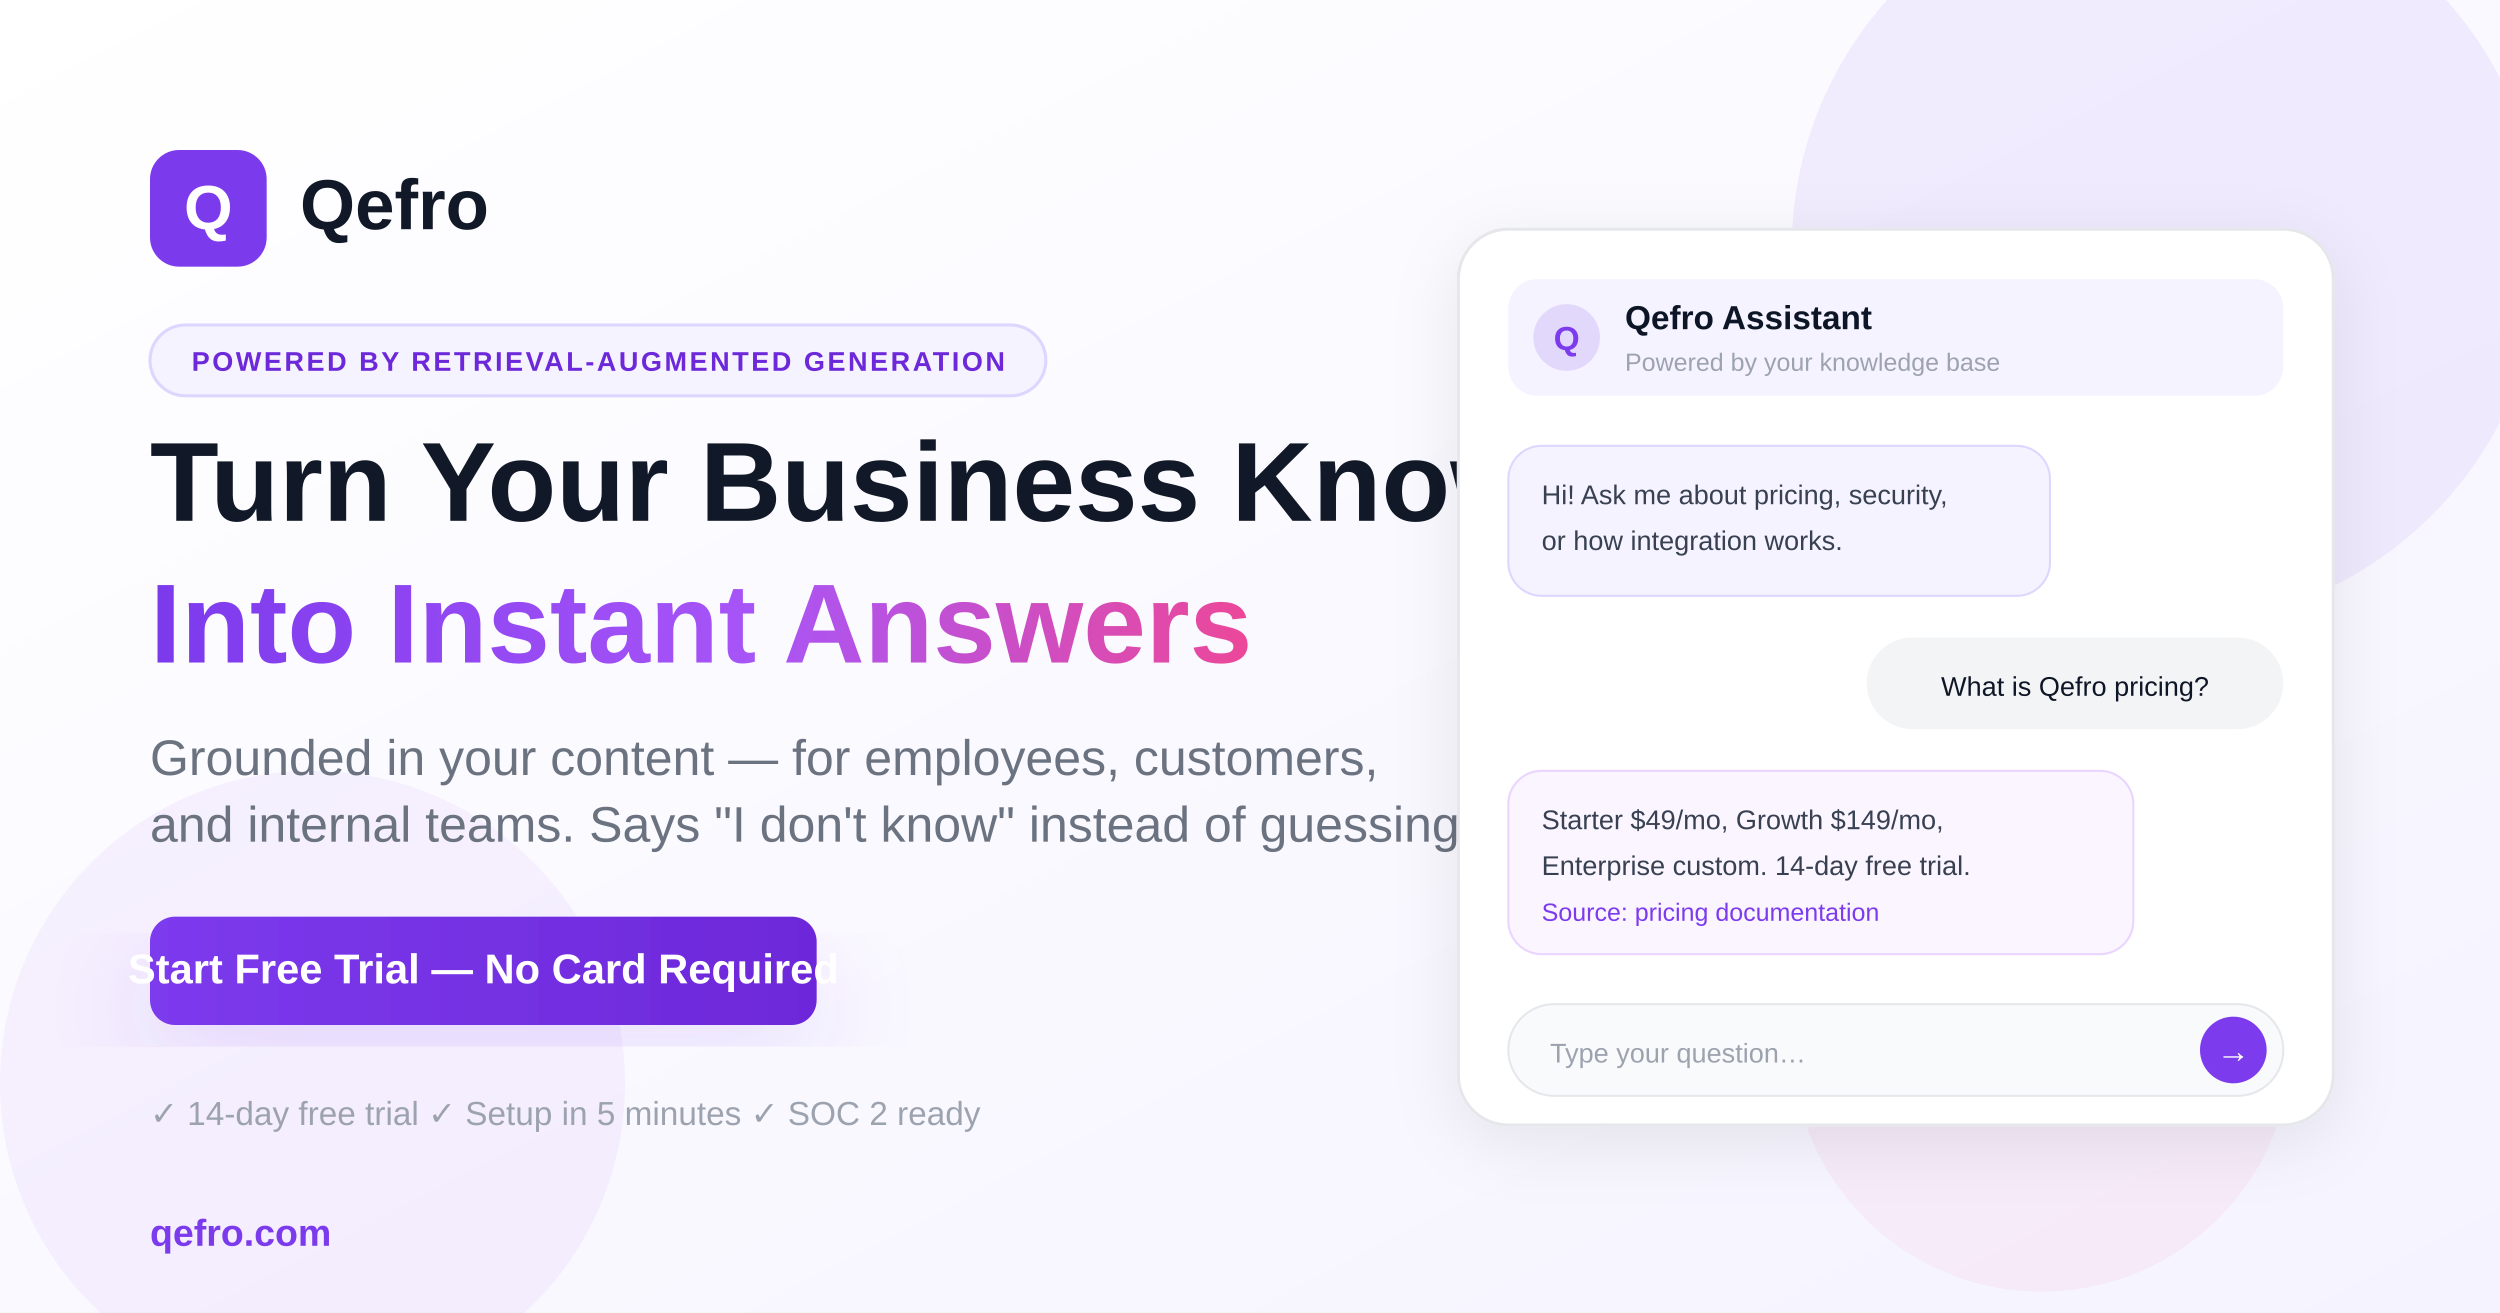
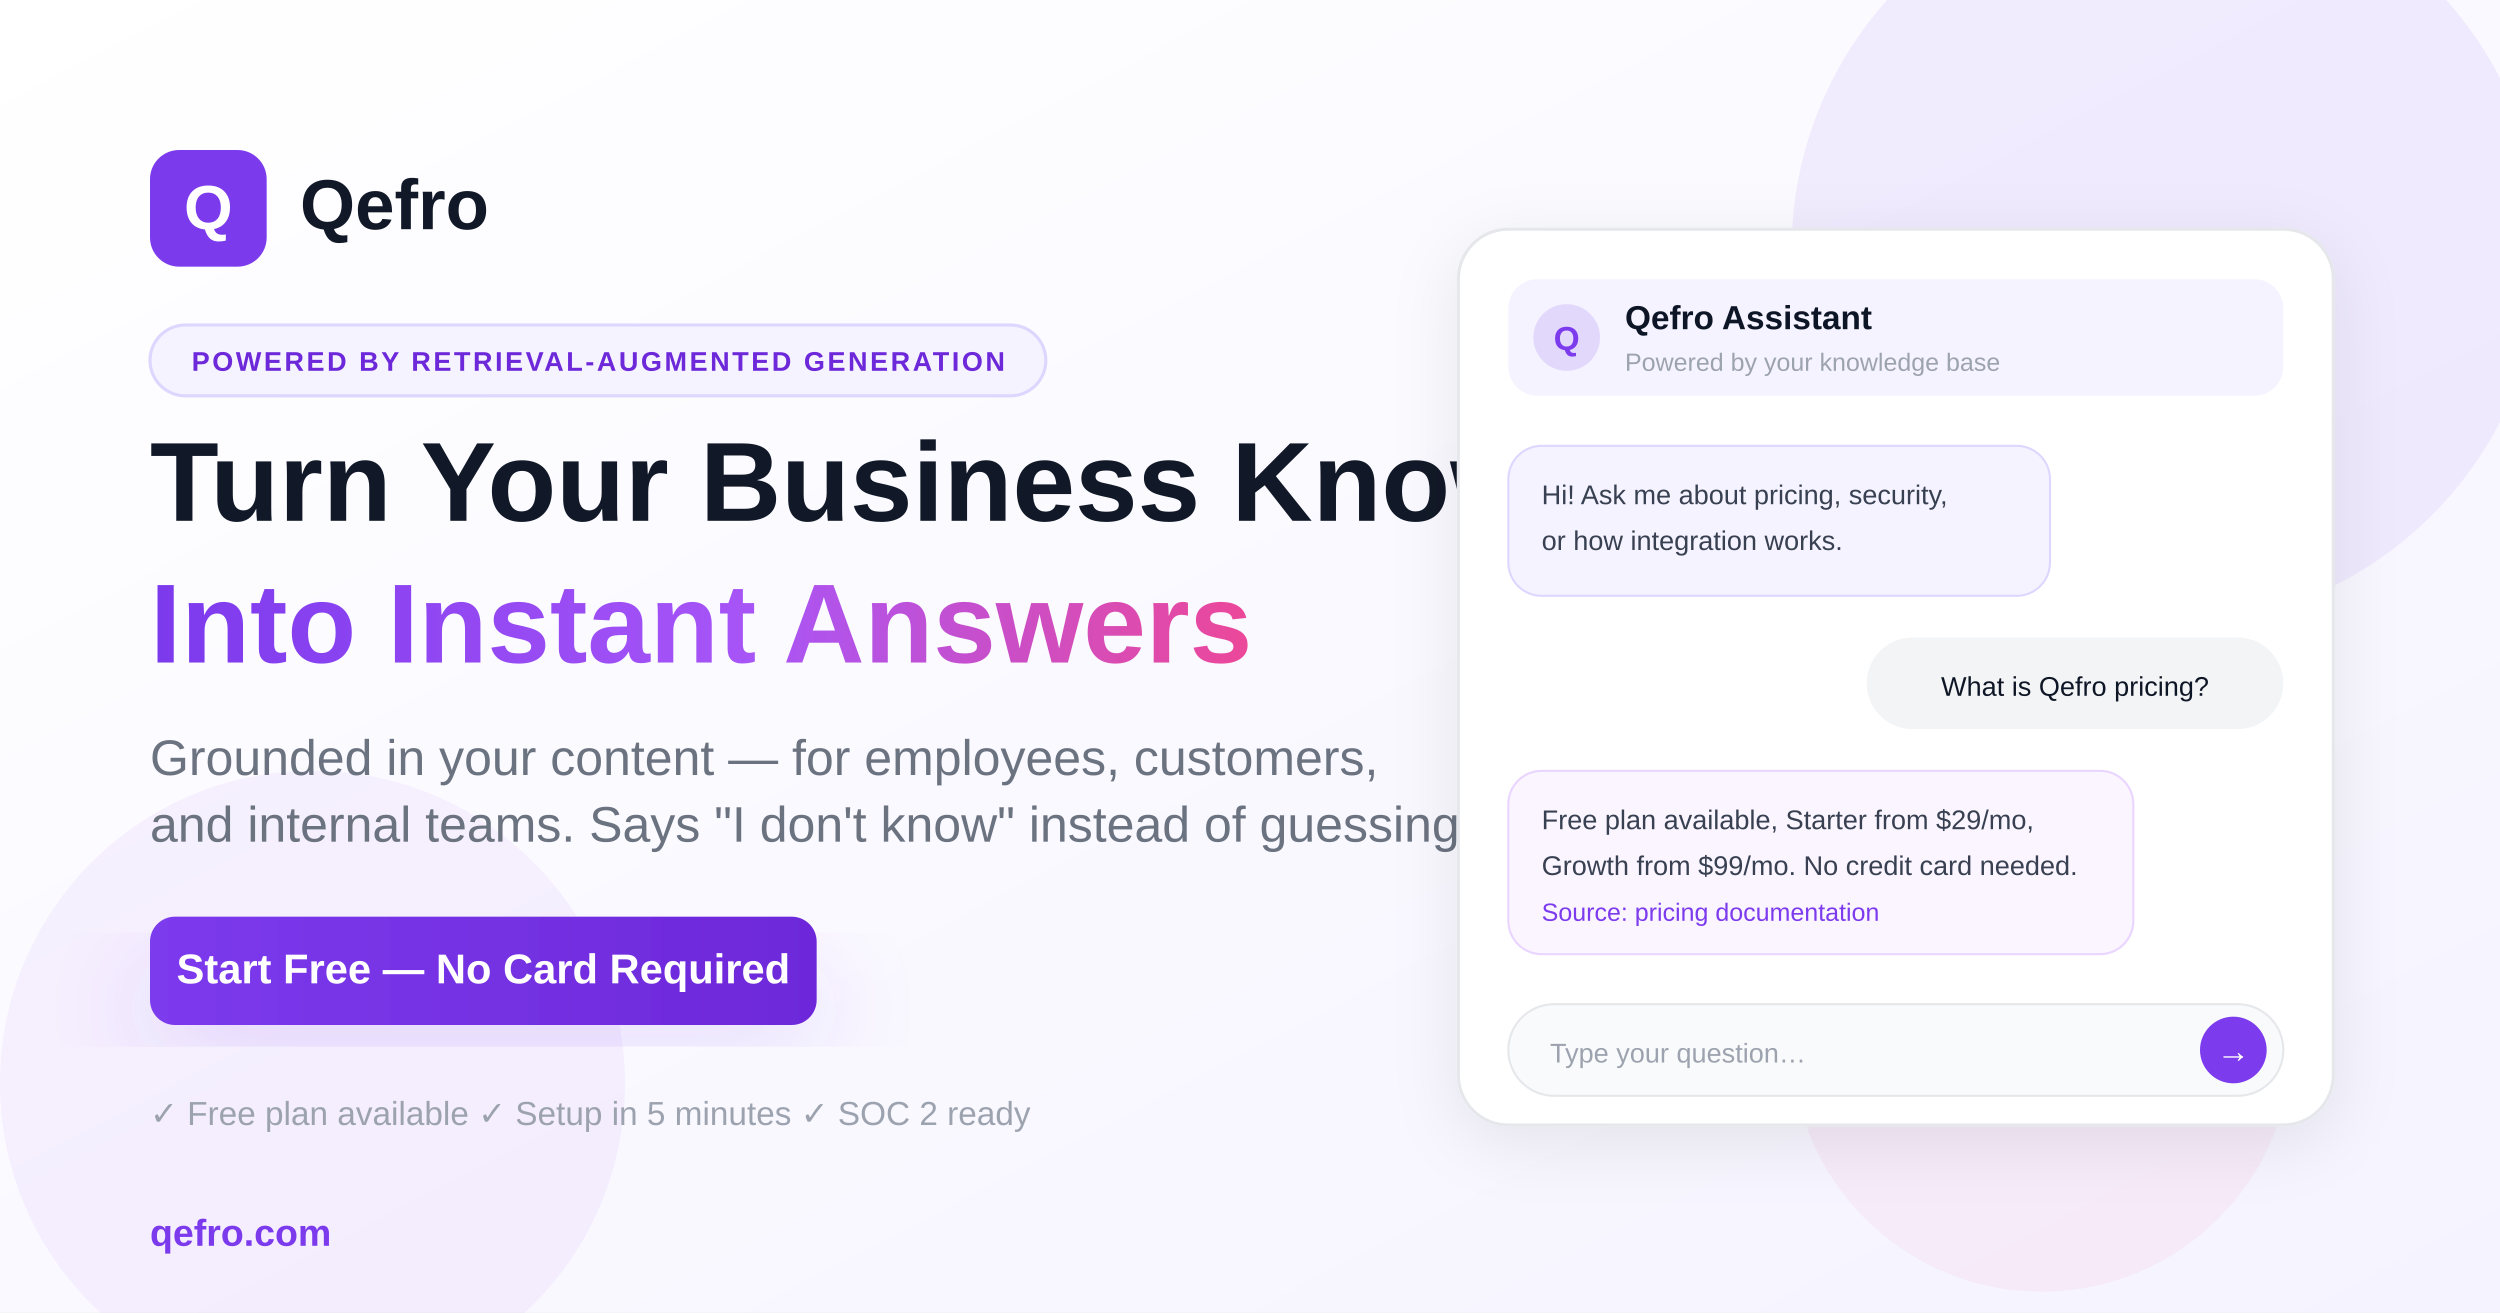
<svg xmlns="http://www.w3.org/2000/svg" viewBox="0 0 1200 630" role="img" aria-label="Qefro — Turn business knowledge into instant answers">
  <defs>
    <linearGradient id="bg" x1="0" y1="0" x2="1" y2="1">
      <stop offset="0%" stop-color="#ffffff" />
      <stop offset="100%" stop-color="#f5f3ff" />
    </linearGradient>
    <linearGradient id="headline" x1="0" y1="0" x2="1" y2="0">
      <stop offset="0%" stop-color="#7c3aed" />
      <stop offset="55%" stop-color="#a855f7" />
      <stop offset="100%" stop-color="#ec4899" />
    </linearGradient>
    <linearGradient id="cta" x1="0" y1="0" x2="1" y2="0">
      <stop offset="0%" stop-color="#7c3aed" />
      <stop offset="100%" stop-color="#6d28d9" />
    </linearGradient>
    <filter id="shadow" x="-20%" y="-20%" width="140%" height="140%">
      <feDropShadow dx="0" dy="18" stdDeviation="24" flood-color="#7c3aed" flood-opacity="0.14" />
    </filter>
    <filter id="cardShadow" x="-10%" y="-10%" width="120%" height="120%">
      <feDropShadow dx="0" dy="8" stdDeviation="16" flood-color="#0f172a" flood-opacity="0.08" />
    </filter>
  </defs>
  <rect width="1200" height="630" fill="url(#bg)" />
  <circle cx="1040" cy="120" r="180" fill="#7c3aed" opacity="0.08" />
  <circle cx="150" cy="520" r="150" fill="#a855f7" opacity="0.07" />
  <circle cx="980" cy="500" r="120" fill="#ec4899" opacity="0.06" />
  <rect x="72" y="72" width="56" height="56" rx="14" fill="#7c3aed" />
  <text x="100" y="110" text-anchor="middle" font-family="Arial, Helvetica, sans-serif" font-size="30" font-weight="700" fill="#ffffff">Q</text>
  <text x="144" y="110" font-family="Arial, Helvetica, sans-serif" font-size="34" font-weight="700" fill="#111827">Qefro</text>
  <rect x="72" y="156" width="430" height="34" rx="17" fill="#f5f3ff" stroke="#ddd6fe" stroke-width="1.5" />
  <text x="92" y="178" font-family="Arial, Helvetica, sans-serif" font-size="13" font-weight="700" letter-spacing="1.2" fill="#6d28d9">POWERED BY RETRIEVAL-AUGMENTED GENERATION</text>
  <text x="72" y="250" font-family="Arial, Helvetica, sans-serif" font-size="54" font-weight="800" fill="#111827">Turn Your Business Knowledge</text>
  <text x="72" y="318" font-family="Arial, Helvetica, sans-serif" font-size="54" font-weight="800" fill="url(#headline)">Into Instant Answers</text>
  <text x="72" y="372" font-family="Arial, Helvetica, sans-serif" font-size="24" fill="#6b7280">Grounded in your content — for employees, customers,</text>
  <text x="72" y="404" font-family="Arial, Helvetica, sans-serif" font-size="24" fill="#6b7280">and internal teams. Says "I don't know" instead of guessing.</text>
  <rect x="72" y="440" width="320" height="52" rx="12" fill="url(#cta)" filter="url(#shadow)" />
-   <text x="232" y="472" text-anchor="middle" font-family="Arial, Helvetica, sans-serif" font-size="20" font-weight="700" fill="#ffffff">Start Free Trial — No Card Required</text>
-   <text x="72" y="540" font-family="Arial, Helvetica, sans-serif" font-size="16" fill="#9ca3af">✓ 14-day free trial   ✓ Setup in 5 minutes   ✓ SOC 2 ready</text>
+   <text x="232" y="472" text-anchor="middle" font-family="Arial, Helvetica, sans-serif" font-size="20" font-weight="700" fill="#ffffff">Start Free — No Card Required</text>
+   <text x="72" y="540" font-family="Arial, Helvetica, sans-serif" font-size="16" fill="#9ca3af">✓ Free plan available   ✓ Setup in 5 minutes   ✓ SOC 2 ready</text>
  <g transform="translate(700 110)" filter="url(#cardShadow)">
    <rect width="420" height="430" rx="24" fill="#ffffff" stroke="#e5e7eb" stroke-width="1.5" />
    <rect x="24" y="24" width="372" height="56" rx="14" fill="#f5f3ff" />
    <circle cx="52" cy="52" r="16" fill="#7c3aed" opacity="0.15" />
    <text x="52" y="58" text-anchor="middle" font-family="Arial, Helvetica, sans-serif" font-size="16" font-weight="700" fill="#7c3aed">Q</text>
    <text x="80" y="48" font-family="Arial, Helvetica, sans-serif" font-size="16" font-weight="700" fill="#111827">Qefro Assistant</text>
    <text x="80" y="68" font-family="Arial, Helvetica, sans-serif" font-size="12" fill="#9ca3af">Powered by your knowledge base</text>
    <rect x="24" y="104" width="260" height="72" rx="16" fill="#f5f3ff" stroke="#ddd6fe" stroke-width="1" />
    <text x="40" y="132" font-family="Arial, Helvetica, sans-serif" font-size="13" fill="#374151">Hi! Ask me about pricing, security,</text>
    <text x="40" y="154" font-family="Arial, Helvetica, sans-serif" font-size="13" fill="#374151">or how integration works.</text>
    <rect x="196" y="196" width="200" height="44" rx="22" fill="#f3f4f6" />
    <text x="296" y="224" text-anchor="middle" font-family="Arial, Helvetica, sans-serif" font-size="13" fill="#111827">What is Qefro pricing?</text>
    <rect x="24" y="260" width="300" height="88" rx="16" fill="#faf5ff" stroke="#e9d5ff" stroke-width="1" />
-     <text x="40" y="288" font-family="Arial, Helvetica, sans-serif" font-size="13" fill="#374151">Starter $49/mo, Growth $149/mo,</text>
-     <text x="40" y="310" font-family="Arial, Helvetica, sans-serif" font-size="13" fill="#374151">Enterprise custom. 14-day free trial.</text>
+     <text x="40" y="288" font-family="Arial, Helvetica, sans-serif" font-size="13" fill="#374151">Free plan available, Starter from $29/mo,</text>
+     <text x="40" y="310" font-family="Arial, Helvetica, sans-serif" font-size="13" fill="#374151">Growth from $99/mo. No credit card needed.</text>
    <text x="40" y="332" font-family="Arial, Helvetica, sans-serif" font-size="12" fill="#7c3aed">Source: pricing documentation</text>
    <rect x="24" y="372" width="372" height="44" rx="22" fill="#f9fafb" stroke="#e5e7eb" stroke-width="1" />
    <text x="44" y="400" font-family="Arial, Helvetica, sans-serif" font-size="13" fill="#9ca3af">Type your question…</text>
    <circle cx="372" cy="394" r="16" fill="#7c3aed" />
    <text x="372" y="400" text-anchor="middle" font-family="Arial, Helvetica, sans-serif" font-size="16" font-weight="700" fill="#ffffff">→</text>
  </g>
  <text x="72" y="598" font-family="Arial, Helvetica, sans-serif" font-size="18" font-weight="600" fill="#7c3aed">qefro.com</text>
</svg>
